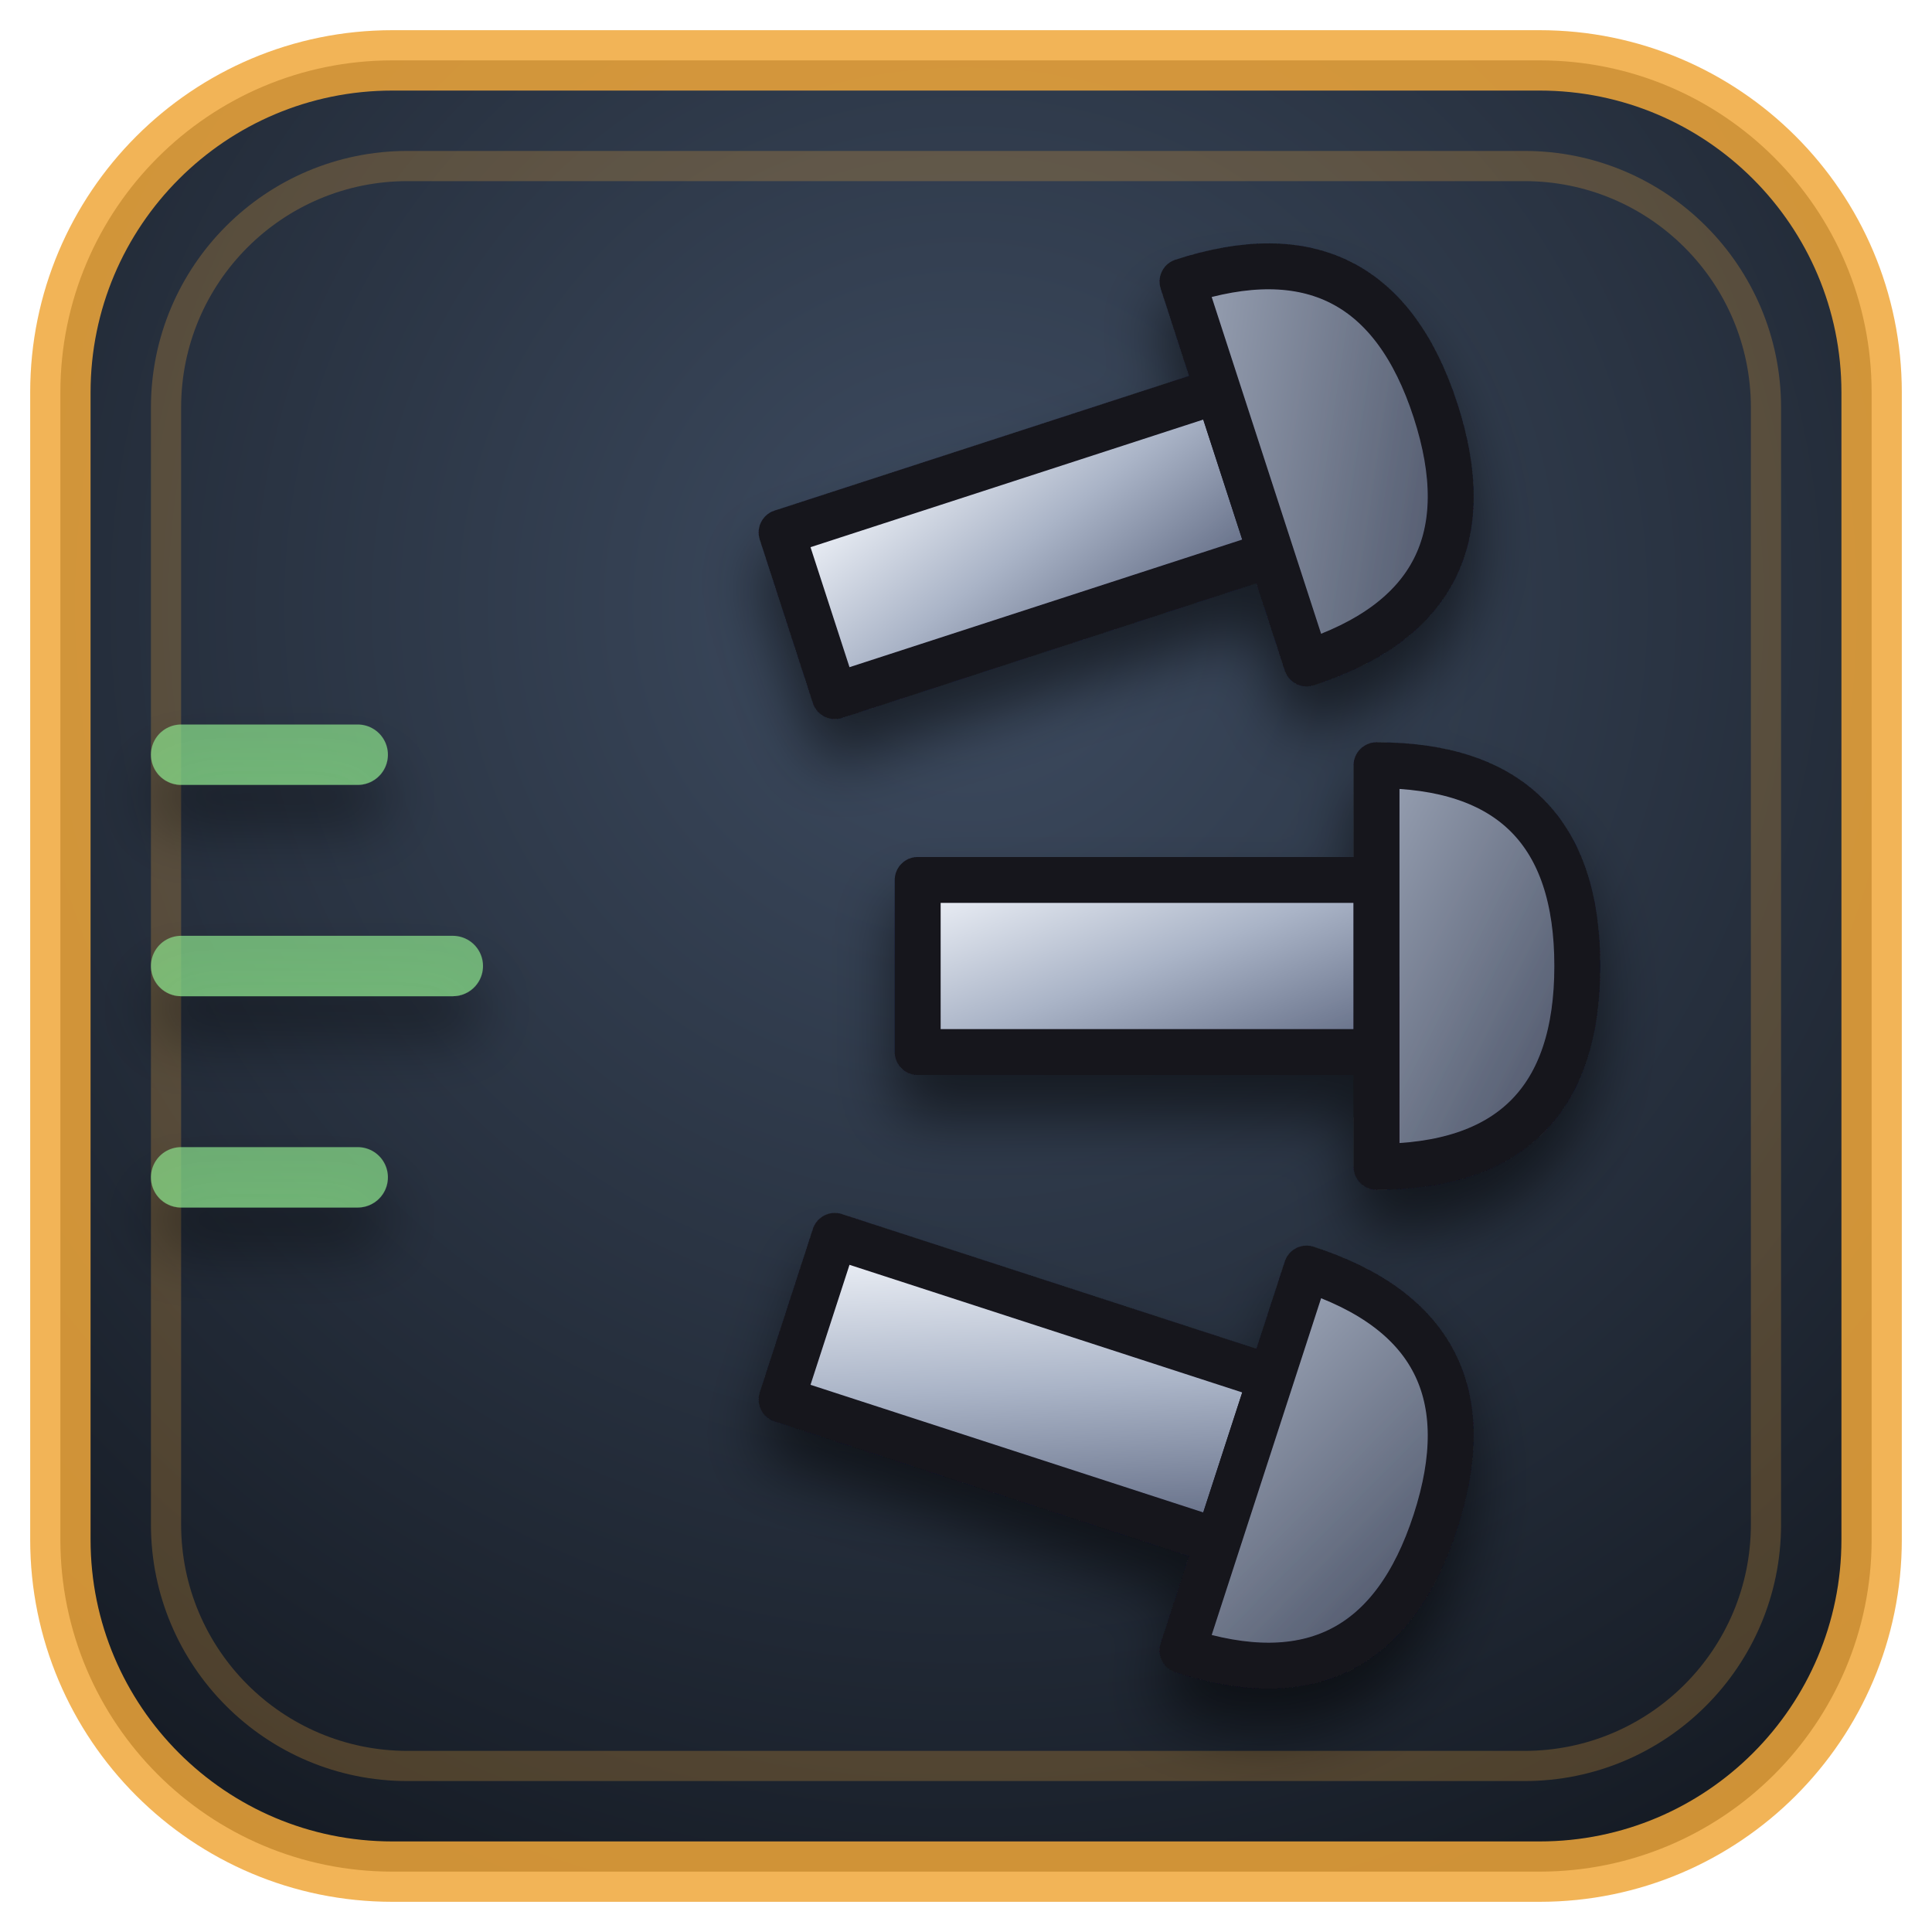
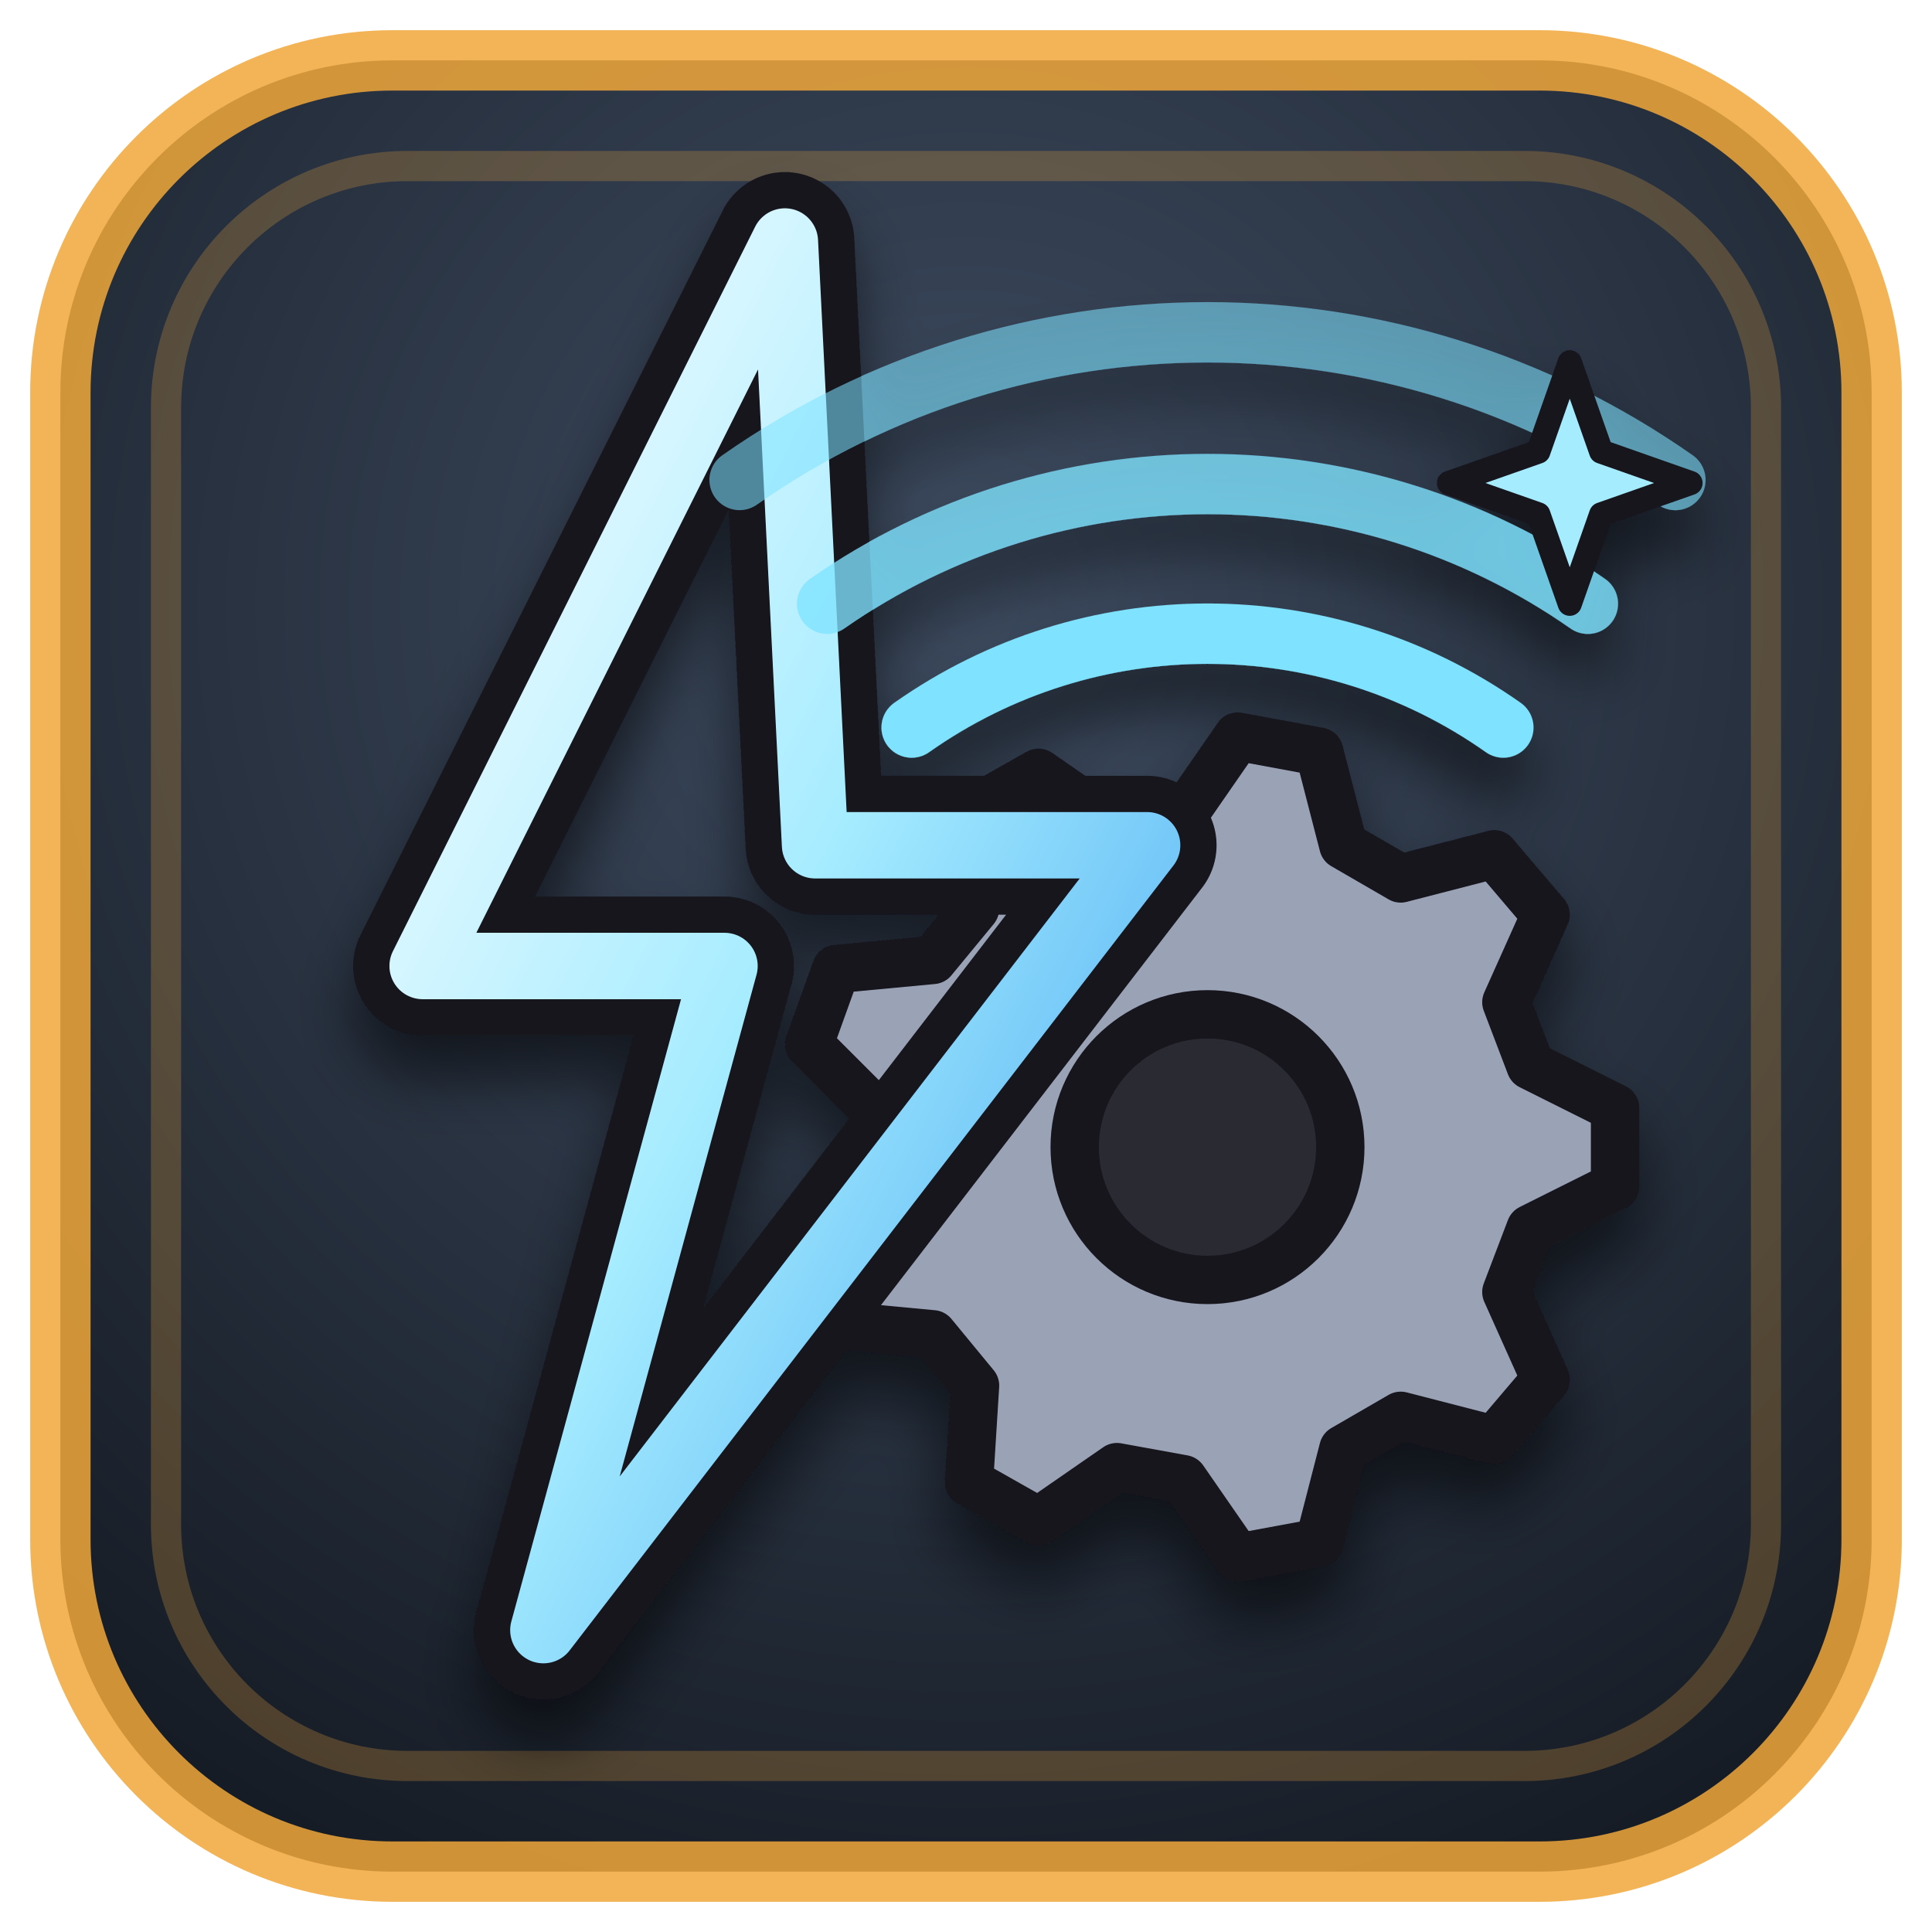
<svg xmlns="http://www.w3.org/2000/svg" viewBox="0 0 64 64" width="128" height="128">
  <defs>
    <linearGradient id="steel" x1="0" y1="0" x2="1" y2="1">
      <stop offset="0" stop-color="#f4f7fc" />
      <stop offset=".5" stop-color="#aab4c7" />
      <stop offset="1" stop-color="#5d6780" />
    </linearGradient>
    <linearGradient id="iron" x1="0" y1="0" x2="1" y2="1">
      <stop offset="0" stop-color="#9aa3b5" />
      <stop offset="1" stop-color="#454d61" />
    </linearGradient>
    <linearGradient id="gold" x1="0" y1="0" x2="0" y2="1">
      <stop offset="0" stop-color="#ffe9a8" />
      <stop offset=".55" stop-color="#e0a83c" />
      <stop offset="1" stop-color="#8a5a14" />
    </linearGradient>
    <linearGradient id="fire" x1="0" y1="0" x2="0" y2="1">
      <stop offset="0" stop-color="#e8391c" />
      <stop offset=".55" stop-color="#ff9a2e" />
      <stop offset="1" stop-color="#ffe680" />
    </linearGradient>
    <radialGradient id="fireR" cx=".45" cy=".45" r=".6">
      <stop offset="0" stop-color="#fff6c2" />
      <stop offset=".45" stop-color="#ffb43d" />
      <stop offset="1" stop-color="#d9361a" />
    </radialGradient>
    <linearGradient id="bolt" x1="0" y1="0" x2="1" y2="1">
      <stop offset="0" stop-color="#ffffff" />
      <stop offset=".5" stop-color="#a6ecff" />
      <stop offset="1" stop-color="#3fa2f0" />
    </linearGradient>
    <linearGradient id="blood" x1="0" y1="0" x2="0" y2="1">
      <stop offset="0" stop-color="#ff6060" />
      <stop offset="1" stop-color="#9a0f1c" />
    </linearGradient>
    <linearGradient id="poison" x1="0" y1="0" x2="0" y2="1">
      <stop offset="0" stop-color="#d6ff86" />
      <stop offset="1" stop-color="#4c9a28" />
    </linearGradient>
    <linearGradient id="water" x1="0" y1="0" x2="0" y2="1">
      <stop offset="0" stop-color="#b4f4ff" />
      <stop offset="1" stop-color="#2a86b8" />
    </linearGradient>
    <linearGradient id="ink" x1="0" y1="0" x2="0" y2="1">
      <stop offset="0" stop-color="#9474c4" />
      <stop offset="1" stop-color="#2a1d40" />
    </linearGradient>
    <linearGradient id="wood" x1="0" y1="0" x2="1" y2="0">
      <stop offset="0" stop-color="#c48e56" />
      <stop offset="1" stop-color="#6b4422" />
    </linearGradient>
    <linearGradient id="leaf" x1="0" y1="0" x2="1" y2="1">
      <stop offset="0" stop-color="#c4f58a" />
      <stop offset="1" stop-color="#3a8a38" />
    </linearGradient>
    <linearGradient id="hex" x1="0" y1="0" x2="0" y2="1">
      <stop offset="0" stop-color="#e09aff" />
      <stop offset="1" stop-color="#5a1f7a" />
    </linearGradient>
    <linearGradient id="bone" x1="0" y1="0" x2="0" y2="1">
      <stop offset="0" stop-color="#fbf4e2" />
      <stop offset="1" stop-color="#b8a684" />
    </linearGradient>
    <linearGradient id="heal" x1="0" y1="0" x2="0" y2="1">
      <stop offset="0" stop-color="#d4ffb0" />
      <stop offset="1" stop-color="#3fae4f" />
    </linearGradient>
    <linearGradient id="mana" x1="0" y1="0" x2="0" y2="1">
      <stop offset="0" stop-color="#bfe6ff" />
      <stop offset="1" stop-color="#2f6fd0" />
    </linearGradient>
    <linearGradient id="clay" x1="0" y1="0" x2="1" y2="1">
      <stop offset="0" stop-color="#d98a5a" />
      <stop offset="1" stop-color="#7a3a1e" />
    </linearGradient>
    <linearGradient id="hide" x1="0" y1="0" x2="0" y2="1">
      <stop offset="0" stop-color="#7a604a" />
      <stop offset="1" stop-color="#3e2e22" />
    </linearGradient>
    <linearGradient id="demon" x1="0" y1="0" x2="0" y2="1">
      <stop offset="0" stop-color="#c84a4a" />
      <stop offset="1" stop-color="#5a1418" />
    </linearGradient>
    <radialGradient id="holy" cx=".5" cy=".5" r=".5">
      <stop offset="0" stop-color="#fffbe6" />
      <stop offset=".5" stop-color="#ffe08a" stop-opacity=".8" />
      <stop offset="1" stop-color="#ffd060" stop-opacity="0" />
    </radialGradient>
    <radialGradient id="pearl" cx=".38" cy=".35" r=".7">
      <stop offset="0" stop-color="#ffffff" />
      <stop offset=".6" stop-color="#f2e6f0" />
      <stop offset="1" stop-color="#b8a8c4" />
    </radialGradient>
    <linearGradient id="grave" x1="0" y1="0" x2="0" y2="1">
      <stop offset="0" stop-color="#dcffe6" />
      <stop offset="1" stop-color="#4f8a60" />
    </linearGradient>
    <radialGradient id="graveR" cx=".5" cy=".5" r=".5">
      <stop offset="0" stop-color="#eafff0" />
      <stop offset=".5" stop-color="#9fe8b4" stop-opacity=".75" />
      <stop offset="1" stop-color="#6fcf8a" stop-opacity="0" />
    </radialGradient>
    <linearGradient id="shroud" x1="0" y1="0" x2="0" y2="1">
      <stop offset="0" stop-color="#8a9a8c" />
      <stop offset="1" stop-color="#2e3a30" />
    </linearGradient>
    <filter id="blur" x="-50%" y="-50%" width="200%" height="200%">
      <feGaussianBlur stdDeviation="2.2" />
    </filter>
    <filter id="ds" x="-20%" y="-20%" width="140%" height="140%">
      <feDropShadow dx="0" dy="1.4" stdDeviation="1" flood-color="#000" flood-opacity=".55" />
    </filter>
    <radialGradient id="bg" cx=".5" cy=".3" r=".85">
      <stop offset="0" stop-color="#3e4c61" />
      <stop offset="1" stop-color="#12171f" />
    </radialGradient>
  </defs>
  <rect x="2" y="2" width="60" height="60" rx="11" fill="url(#bg)" />
  <rect x="5.5" y="5.5" width="53" height="53" rx="8" fill="none" stroke="#f0a73a" stroke-width="1" opacity="0.25" />
  <g filter="url(#ds)" stroke="#15121d" stroke-width="1.6" stroke-linejoin="round" stroke-linecap="round">
-     <line x1="6" y1="25.0" x2="11.85" y2="25.0" stroke="#8be28b" stroke-width="2" opacity="0.7" />
-     <line x1="6" y1="32.0" x2="15" y2="32.0" stroke="#8be28b" stroke-width="2" opacity="0.7" />
-     <line x1="6" y1="39.0" x2="11.85" y2="39.0" stroke="#8be28b" stroke-width="2" opacity="0.7" />
-     <g transform="translate(34 18) rotate(-18) scale(0.95)">
-       <rect x="-8" y="-3" width="16" height="6" fill="url(#steel)" />
-       <path d="M8 -7 Q15 -7 15 0 Q15 7 8 7 Z" fill="url(#iron)" />
+     <g transform="translate(40 38)">
+       <polygon points="13.5,-1.3 13.5,1.3 10.7,2.7 9.9,4.8 11.2,7.7 9.5,9.7 6.4,8.9 4.5,10.0 3.7,13.1 1.0,13.6 -0.8,11.0 -3.0,10.6 -5.6,12.4 -7.9,11.1 -7.7,7.9 -9.1,6.2 -12.3,5.9 -13.2,3.4 -10.9,1.1 -10.9,-1.1 -13.2,-3.4 -12.3,-5.9 -9.1,-6.2 -7.7,-7.9 -7.9,-11.1 -5.6,-12.4 -3.0,-10.6 -0.8,-11.0 1.0,-13.6 3.7,-13.1 4.5,-10.0 6.4,-8.9 9.5,-9.7 11.2,-7.7 9.9,-4.8 10.7,-2.7" fill="#9aa3b5" />
+       <circle r="4.4" fill="#2a2a33" />
    </g>
-     <g transform="translate(38 32) scale(0.95)">
-       <rect x="-8" y="-3" width="16" height="6" fill="url(#steel)" />
-       <path d="M8 -7 Q15 -7 15 0 Q15 7 8 7 Z" fill="url(#iron)" />
-     </g>
-     <g transform="translate(34 46) rotate(18) scale(0.95)">
-       <rect x="-8" y="-3" width="16" height="6" fill="url(#steel)" />
-       <path d="M8 -7 Q15 -7 15 0 Q15 7 8 7 Z" fill="url(#iron)" />
+     <path d="M26 8 L14 32 H24 L18 54 L38 28 H27 Z" fill="none" stroke="#15121d" stroke-width="4.6" />
+     <path d="M26 8 L14 32 H24 L18 54 L38 28 H27 Z" fill="none" stroke="url(#bolt)" stroke-width="2.2" />
+     <path d="M30.2 24.1 A17 17 0 0 1 49.8 24.1" fill="none" stroke="#7fe3ff" stroke-width="2" opacity="1.00" />
+     <path d="M27.4 20.0 A22 22 0 0 1 52.6 20.0" fill="none" stroke="#7fe3ff" stroke-width="2" opacity="0.78" />
+     <path d="M24.5 15.9 A27 27 0 0 1 55.5 15.9" fill="none" stroke="#7fe3ff" stroke-width="2" opacity="0.56" />
+     <g transform="translate(52 16) scale(0.8)">
+       <path d="M0 -5 L1.3 -1.3 L5 0 L1.3 1.3 L0 5 L-1.3 1.3 L-5 0 L-1.3 -1.3 Z" fill="#a6ecff" stroke-width="1" />
    </g>
  </g>
  <rect x="2" y="2" width="60" height="60" rx="11" fill="none" stroke="#f0a73a" stroke-width="2" opacity="0.85" />
</svg>
